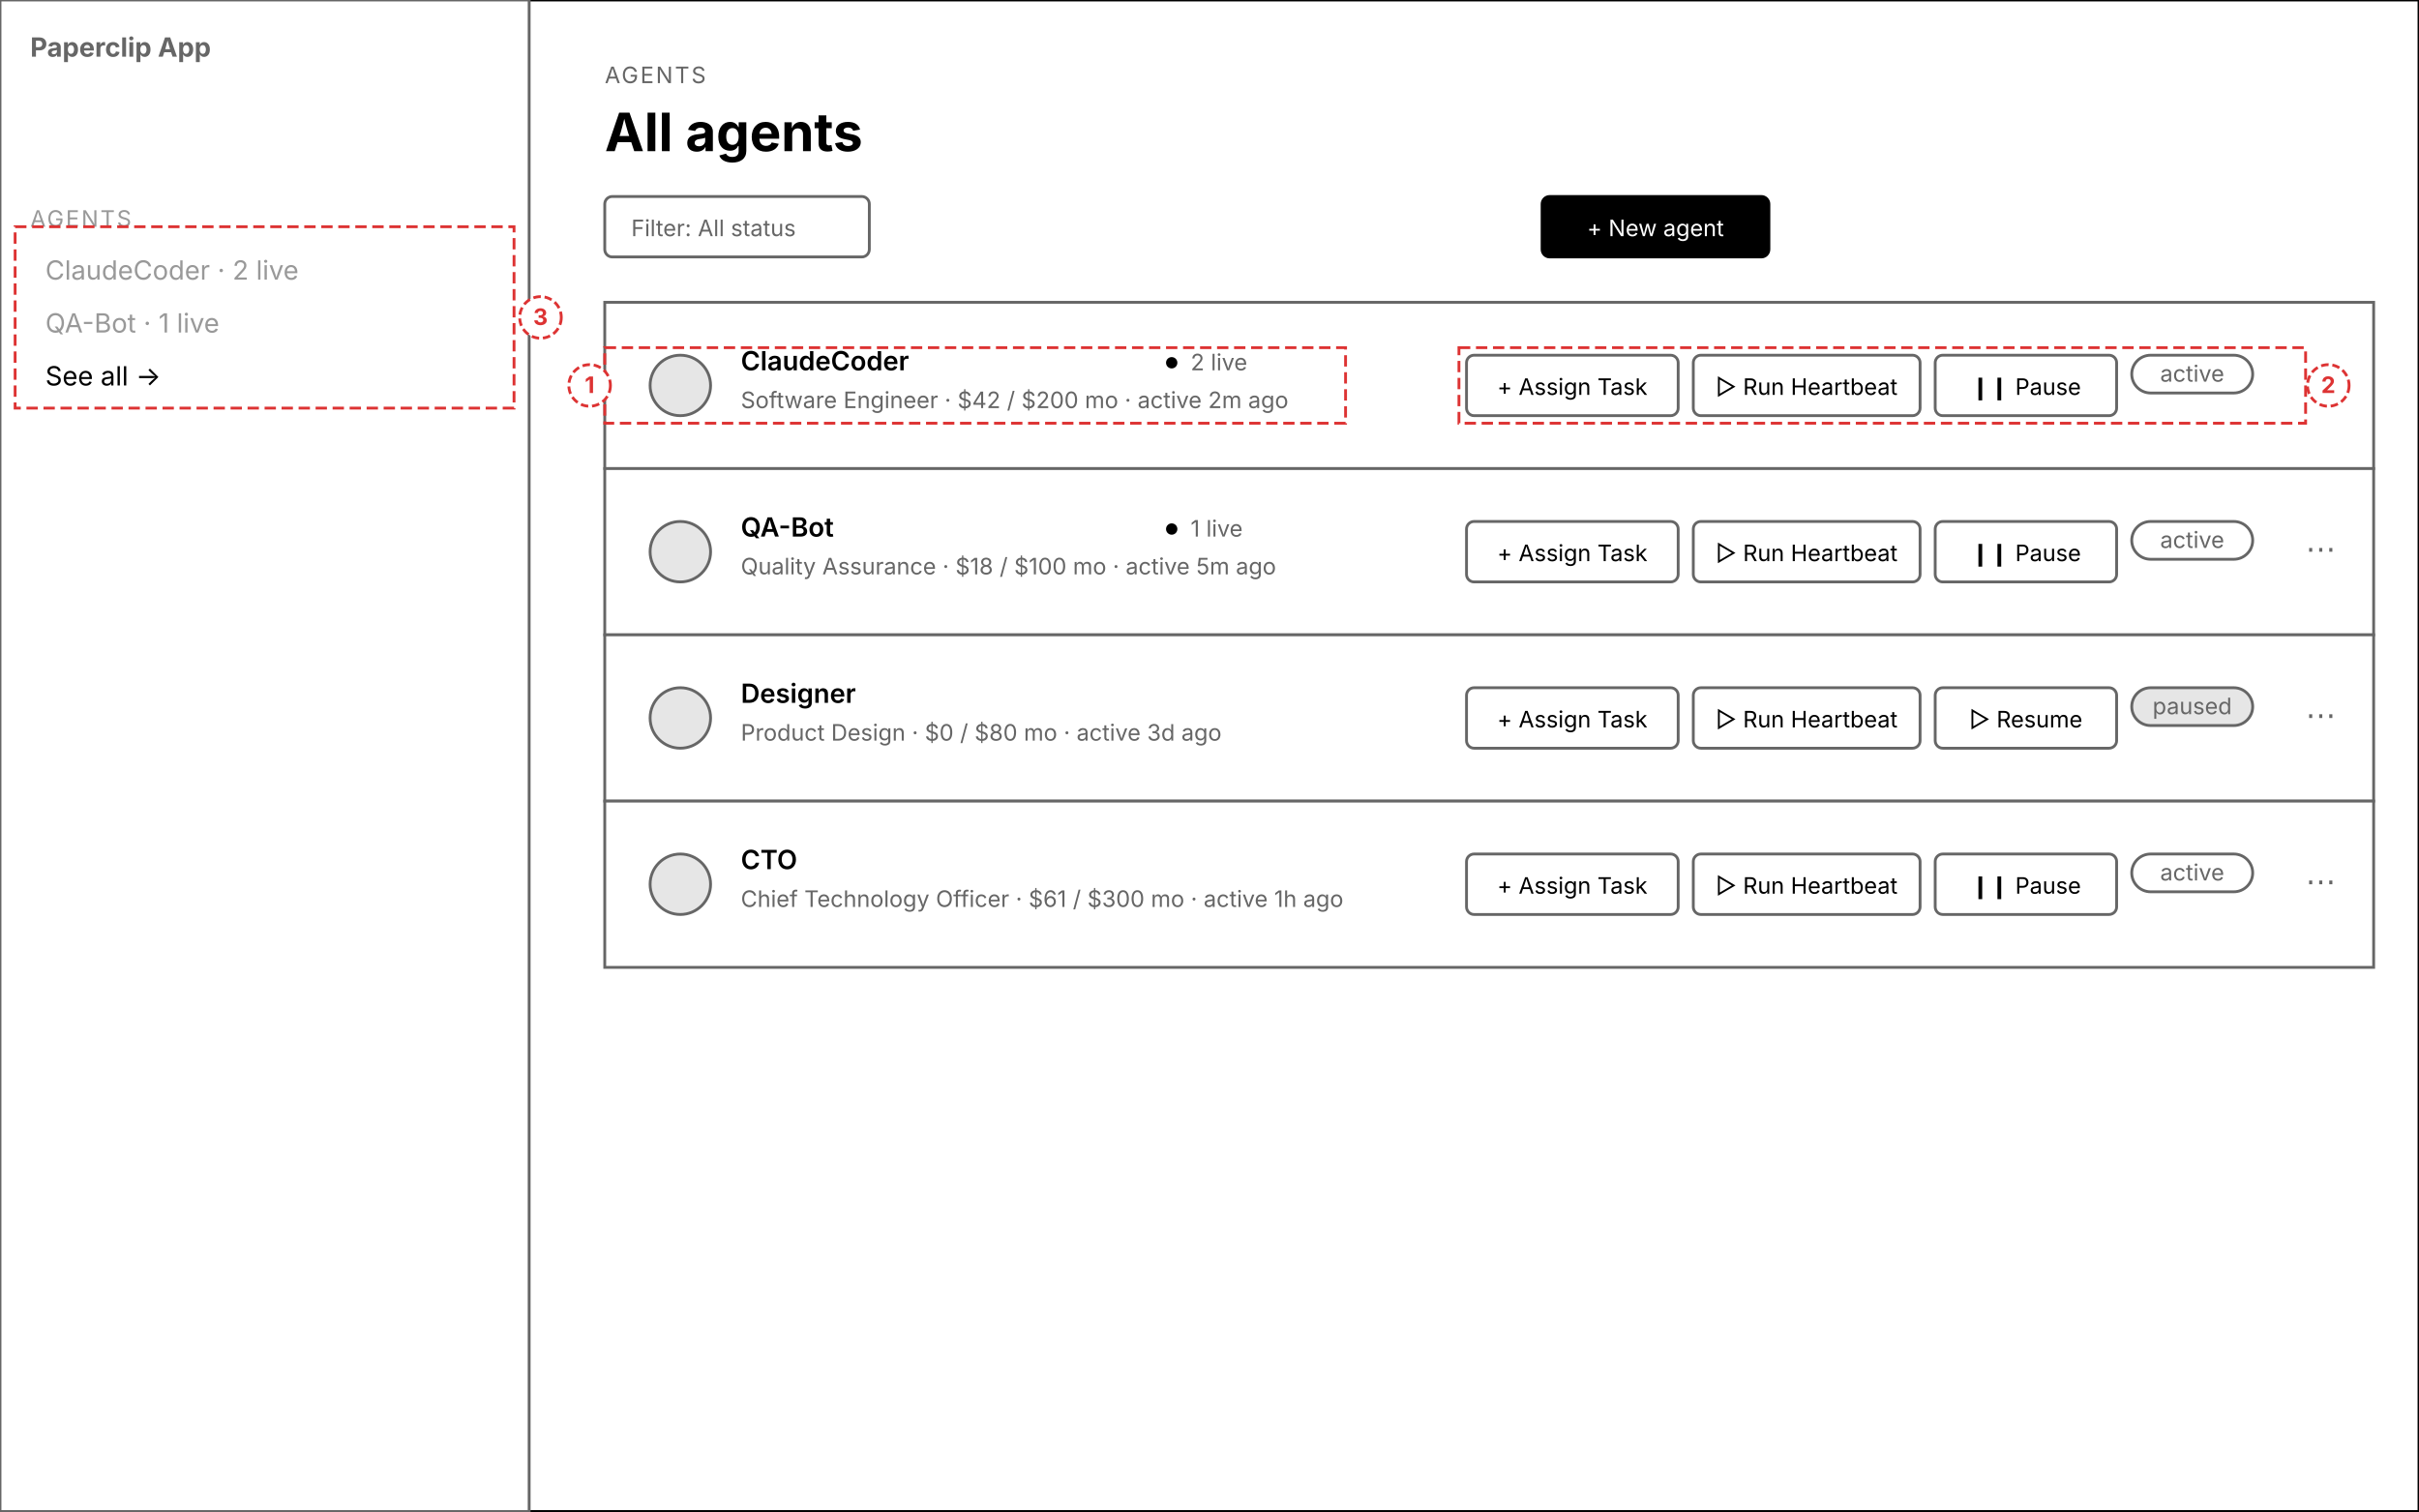
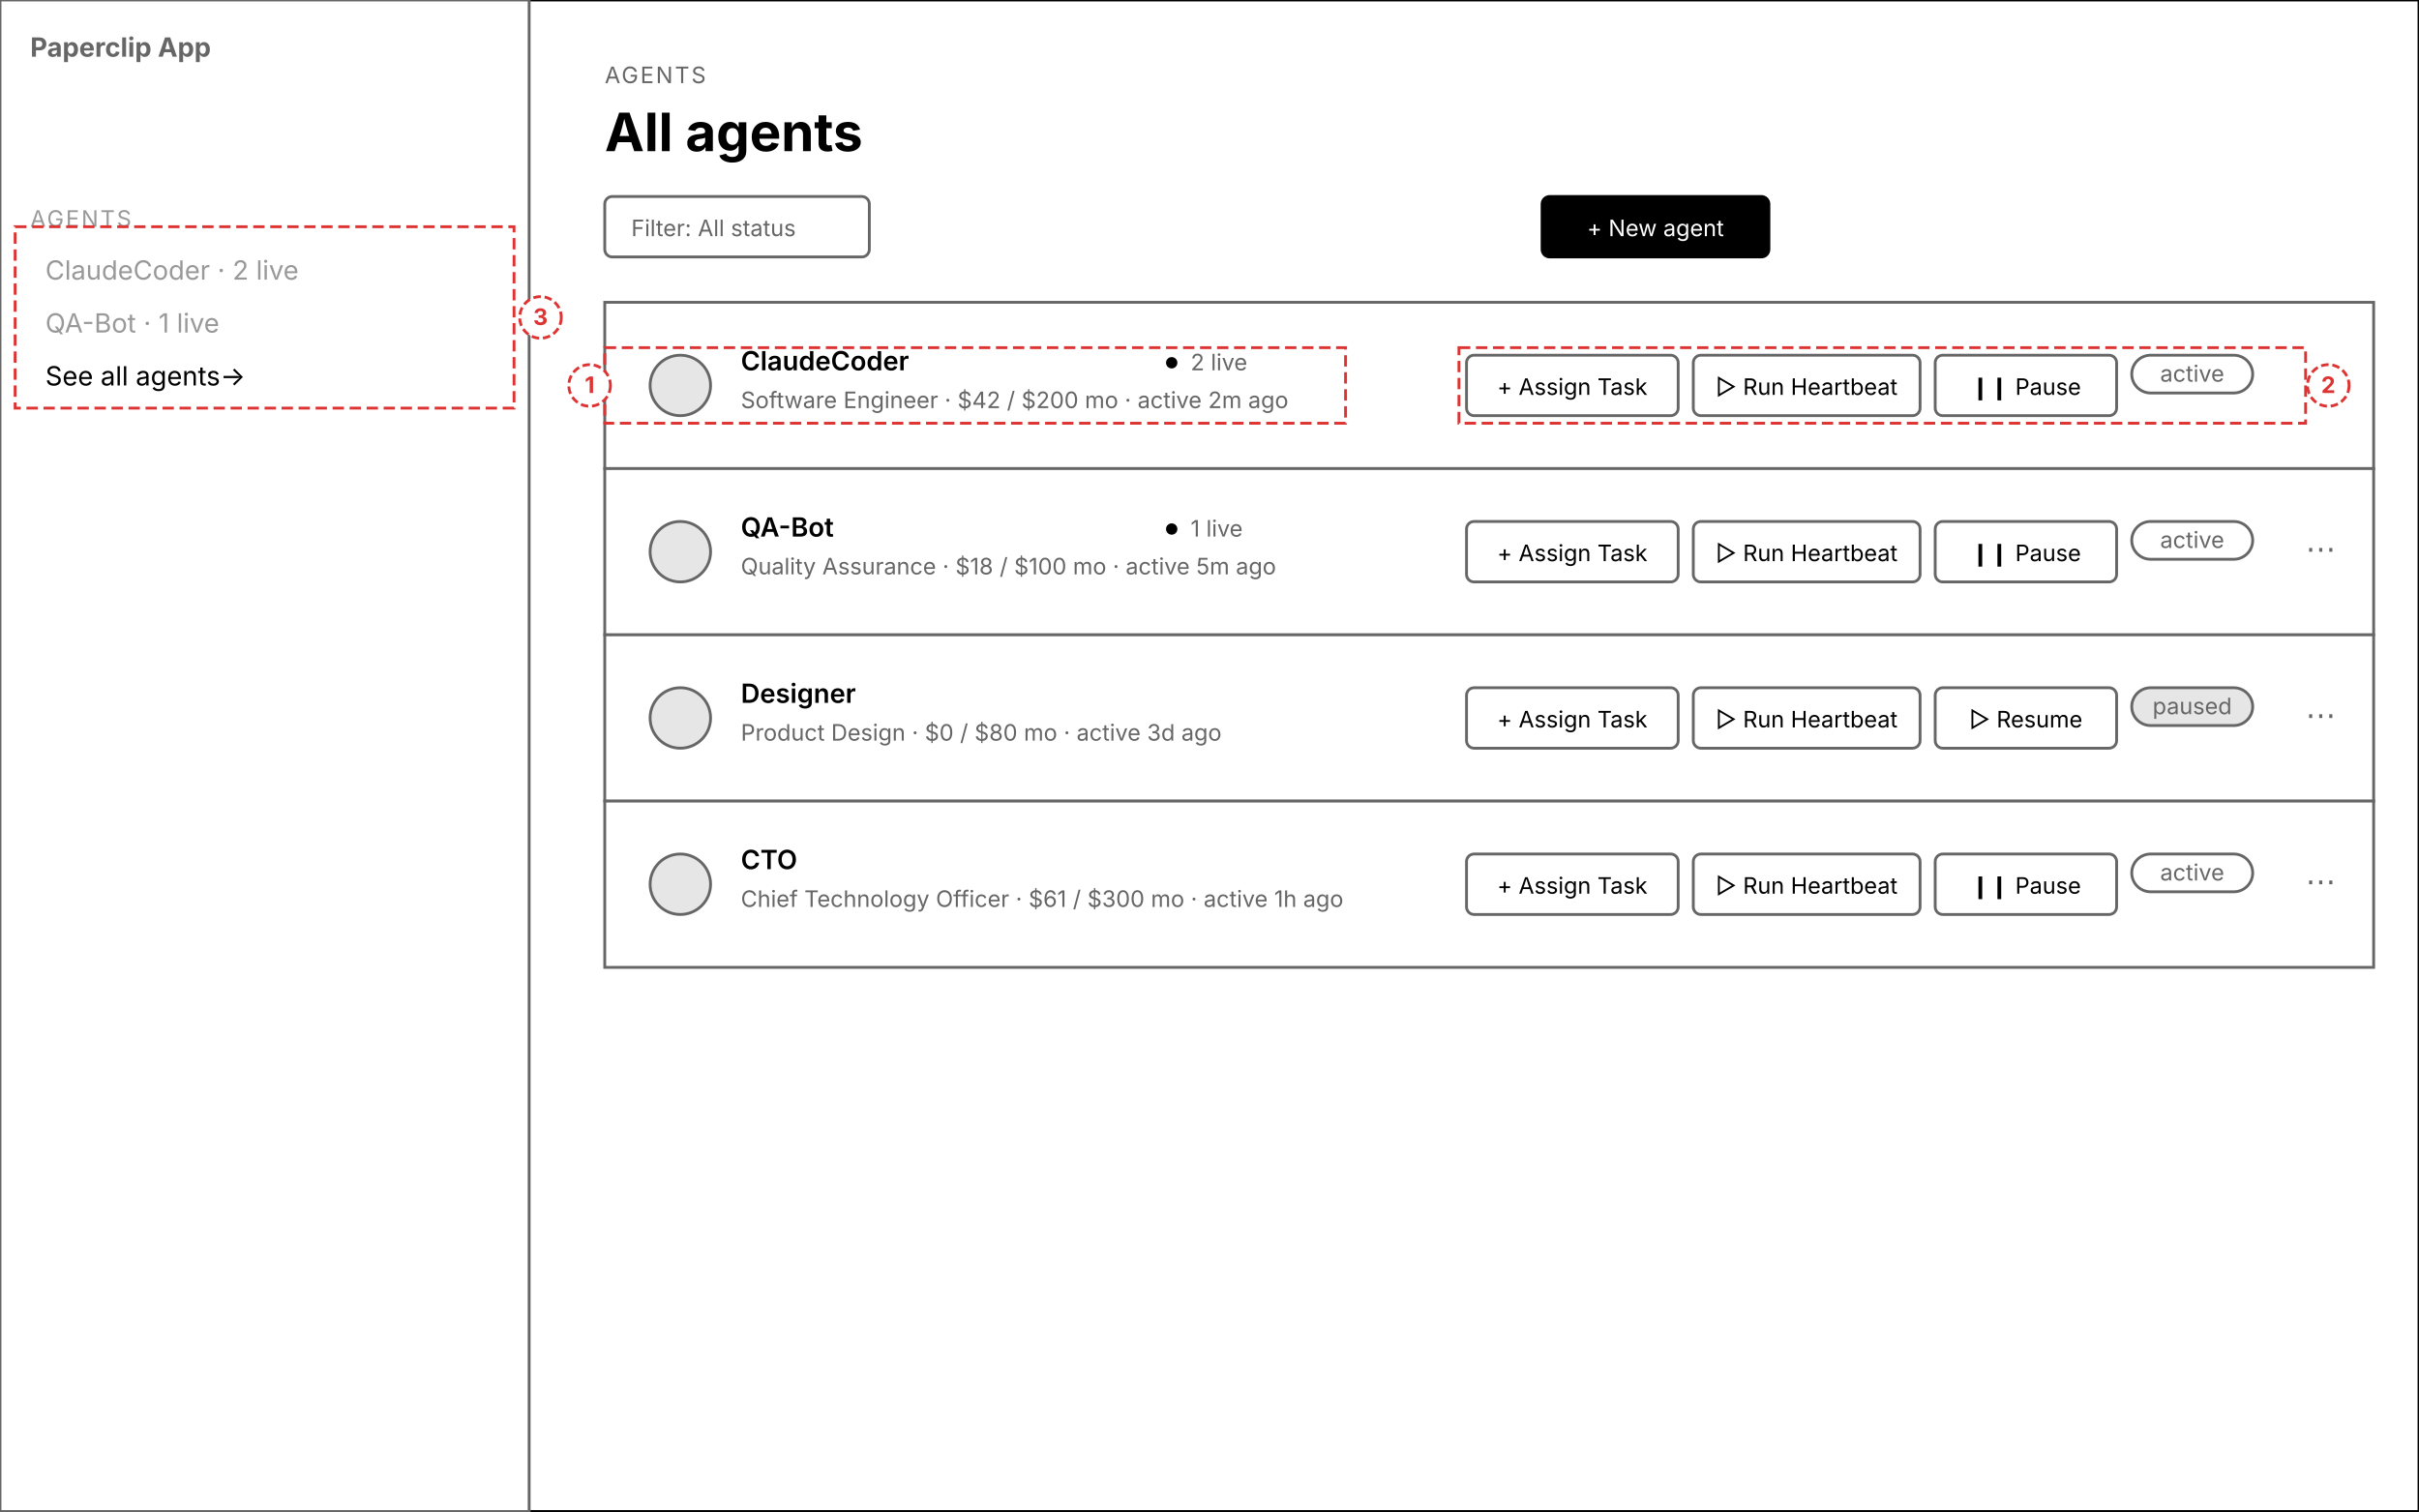
<svg xmlns="http://www.w3.org/2000/svg" width="1280" height="800" viewBox="0 0 1280 800" font-family="-apple-system, system-ui, sans-serif" fill="#fff" stroke="#000" stroke-width="1.5">
  <rect x="0" y="0" width="1280" height="800" />
  <rect x="0" y="0" width="280" height="800" fill="#fff" stroke="#666" />
  <text x="16" y="30" font-size="14" font-weight="700" stroke="none" fill="#666">Paperclip App</text>
  <text x="16" y="120" font-size="12" letter-spacing="1" stroke="none" fill="#999">AGENTS</text>
  <text x="24" y="148" font-size="14" stroke="none" fill="#999">ClaudeCoder · 2 live</text>
  <text x="24" y="176" font-size="14" stroke="none" fill="#999">QA-Bot · 1 live</text>
-   <text x="24" y="204" font-size="14" stroke="none" fill="#000">See all →</text>
+   <text x="24" y="204" font-size="14" stroke="none" fill="#000">See all agents→</text>
  <text x="320" y="44" font-size="12" letter-spacing="1" stroke="none" fill="#666">AGENTS</text>
  <text x="320" y="80" font-size="28" font-weight="700" stroke="none" fill="#000">All agents</text>
  <g transform="translate(320,104)">
    <rect width="140" height="32" rx="4" fill="#fff" stroke="#666" />
    <text x="14" y="21" font-size="12" stroke="none" fill="#666">Filter: All status</text>
  </g>
  <g transform="translate(816,104)">
    <rect width="120" height="32" rx="4" fill="#000" />
    <text x="60" y="21" font-size="12" text-anchor="middle" stroke="none" fill="#fff">+ New agent</text>
  </g>
  <g transform="translate(320,160)">
    <rect width="936" height="88" fill="#fff" stroke="#666" />
    <circle cx="40" cy="44" r="16" fill="#e6e6e6" stroke="#666" />
    <text x="72" y="36" font-size="14" font-weight="600" stroke="none" fill="#000">ClaudeCoder</text>
    <text x="72" y="56" font-size="12" stroke="none" fill="#666">Software Engineer · $42 / $200 mo · active 2m ago</text>
    <circle cx="300" cy="32" r="3" fill="#000" stroke="none" />
    <text x="310" y="36" font-size="12" stroke="none" fill="#666">2 live</text>
    <g transform="translate(456,28)">
      <rect width="112" height="32" rx="4" fill="#fff" stroke="#666" />
      <text x="56" y="21" font-size="12" text-anchor="middle" stroke="none" fill="#000">+ Assign Task</text>
    </g>
    <g transform="translate(576,28)">
      <rect width="120" height="32" rx="4" fill="#fff" stroke="#666" />
      <text x="60" y="21" font-size="12" text-anchor="middle" stroke="none" fill="#000">▷ Run Heartbeat</text>
    </g>
    <g transform="translate(704,28)">
      <rect width="96" height="32" rx="4" fill="#fff" stroke="#666" />
      <text x="48" y="21" font-size="12" text-anchor="middle" stroke="none" fill="#000">❙❙ Pause</text>
    </g>
    <g transform="translate(808,28)">
      <rect width="64" height="20" rx="10" fill="#fff" stroke="#666" />
      <text x="32" y="14" font-size="12" text-anchor="middle" stroke="none" fill="#666">active</text>
    </g>
    <text x="900" y="48" font-size="16" stroke="none" fill="#666">⋯</text>
  </g>
  <g transform="translate(320,248)">
    <rect width="936" height="88" fill="#fff" stroke="#666" />
    <circle cx="40" cy="44" r="16" fill="#e6e6e6" stroke="#666" />
    <text x="72" y="36" font-size="14" font-weight="600" stroke="none" fill="#000">QA-Bot</text>
    <text x="72" y="56" font-size="12" stroke="none" fill="#666">Quality Assurance · $18 / $100 mo · active 5m ago</text>
    <circle cx="300" cy="32" r="3" fill="#000" stroke="none" />
    <text x="310" y="36" font-size="12" stroke="none" fill="#666">1 live</text>
    <g transform="translate(456,28)">
      <rect width="112" height="32" rx="4" fill="#fff" stroke="#666" />
      <text x="56" y="21" font-size="12" text-anchor="middle" stroke="none" fill="#000">+ Assign Task</text>
    </g>
    <g transform="translate(576,28)">
      <rect width="120" height="32" rx="4" fill="#fff" stroke="#666" />
      <text x="60" y="21" font-size="12" text-anchor="middle" stroke="none" fill="#000">▷ Run Heartbeat</text>
    </g>
    <g transform="translate(704,28)">
      <rect width="96" height="32" rx="4" fill="#fff" stroke="#666" />
      <text x="48" y="21" font-size="12" text-anchor="middle" stroke="none" fill="#000">❙❙ Pause</text>
    </g>
    <g transform="translate(808,28)">
      <rect width="64" height="20" rx="10" fill="#fff" stroke="#666" />
      <text x="32" y="14" font-size="12" text-anchor="middle" stroke="none" fill="#666">active</text>
    </g>
    <text x="900" y="48" font-size="16" stroke="none" fill="#666">⋯</text>
  </g>
  <g transform="translate(320,336)">
    <rect width="936" height="88" fill="#fff" stroke="#666" />
    <circle cx="40" cy="44" r="16" fill="#e6e6e6" stroke="#666" />
    <text x="72" y="36" font-size="14" font-weight="600" stroke="none" fill="#000">Designer</text>
    <text x="72" y="56" font-size="12" stroke="none" fill="#666">Product Design · $0 / $80 mo · active 3d ago</text>
    <g transform="translate(456,28)">
      <rect width="112" height="32" rx="4" fill="#fff" stroke="#666" />
      <text x="56" y="21" font-size="12" text-anchor="middle" stroke="none" fill="#000">+ Assign Task</text>
    </g>
    <g transform="translate(576,28)">
      <rect width="120" height="32" rx="4" fill="#fff" stroke="#666" />
      <text x="60" y="21" font-size="12" text-anchor="middle" stroke="none" fill="#000">▷ Run Heartbeat</text>
    </g>
    <g transform="translate(704,28)">
      <rect width="96" height="32" rx="4" fill="#fff" stroke="#666" />
      <text x="48" y="21" font-size="12" text-anchor="middle" stroke="none" fill="#000">▷ Resume</text>
    </g>
    <g transform="translate(808,28)">
      <rect width="64" height="20" rx="10" fill="#e6e6e6" stroke="#666" />
      <text x="32" y="14" font-size="12" text-anchor="middle" stroke="none" fill="#666">paused</text>
    </g>
    <text x="900" y="48" font-size="16" stroke="none" fill="#666">⋯</text>
  </g>
  <g transform="translate(320,424)">
    <rect width="936" height="88" fill="#fff" stroke="#666" />
    <circle cx="40" cy="44" r="16" fill="#e6e6e6" stroke="#666" />
    <text x="72" y="36" font-size="14" font-weight="600" stroke="none" fill="#000">CTO</text>
    <text x="72" y="56" font-size="12" stroke="none" fill="#666">Chief Technology Officer · $61 / $300 mo · active 1h ago</text>
    <g transform="translate(456,28)">
      <rect width="112" height="32" rx="4" fill="#fff" stroke="#666" />
      <text x="56" y="21" font-size="12" text-anchor="middle" stroke="none" fill="#000">+ Assign Task</text>
    </g>
    <g transform="translate(576,28)">
      <rect width="120" height="32" rx="4" fill="#fff" stroke="#666" />
      <text x="60" y="21" font-size="12" text-anchor="middle" stroke="none" fill="#000">▷ Run Heartbeat</text>
    </g>
    <g transform="translate(704,28)">
      <rect width="96" height="32" rx="4" fill="#fff" stroke="#666" />
      <text x="48" y="21" font-size="12" text-anchor="middle" stroke="none" fill="#000">❙❙ Pause</text>
    </g>
    <g transform="translate(808,28)">
      <rect width="64" height="20" rx="10" fill="#fff" stroke="#666" />
      <text x="32" y="14" font-size="12" text-anchor="middle" stroke="none" fill="#666">active</text>
    </g>
    <text x="900" y="48" font-size="16" stroke="none" fill="#666">⋯</text>
  </g>
  <g data-region="annotations">
    <rect x="320" y="184" width="392" height="40" fill="none" stroke="#d33" stroke-dasharray="6 3" />
    <g transform="translate(312,204)">
      <circle r="11" fill="#fff" stroke="#d33" stroke-dasharray="4 2" />
      <text y="4" font-size="12" font-weight="700" text-anchor="middle" stroke="none" fill="#d33">1</text>
    </g>
    <rect x="772" y="184" width="448" height="40" fill="none" stroke="#d33" stroke-dasharray="6 3" />
    <g transform="translate(1232,204)">
      <circle r="11" fill="#fff" stroke="#d33" stroke-dasharray="4 2" />
      <text y="4" font-size="12" font-weight="700" text-anchor="middle" stroke="none" fill="#d33">2</text>
    </g>
    <rect x="8" y="120" width="264" height="96" fill="none" stroke="#d33" stroke-dasharray="6 3" />
    <g transform="translate(286,168)">
      <circle r="11" fill="#fff" stroke="#d33" stroke-dasharray="4 2" />
      <text y="4" font-size="12" font-weight="700" text-anchor="middle" stroke="none" fill="#d33">3</text>
    </g>
  </g>
</svg>
